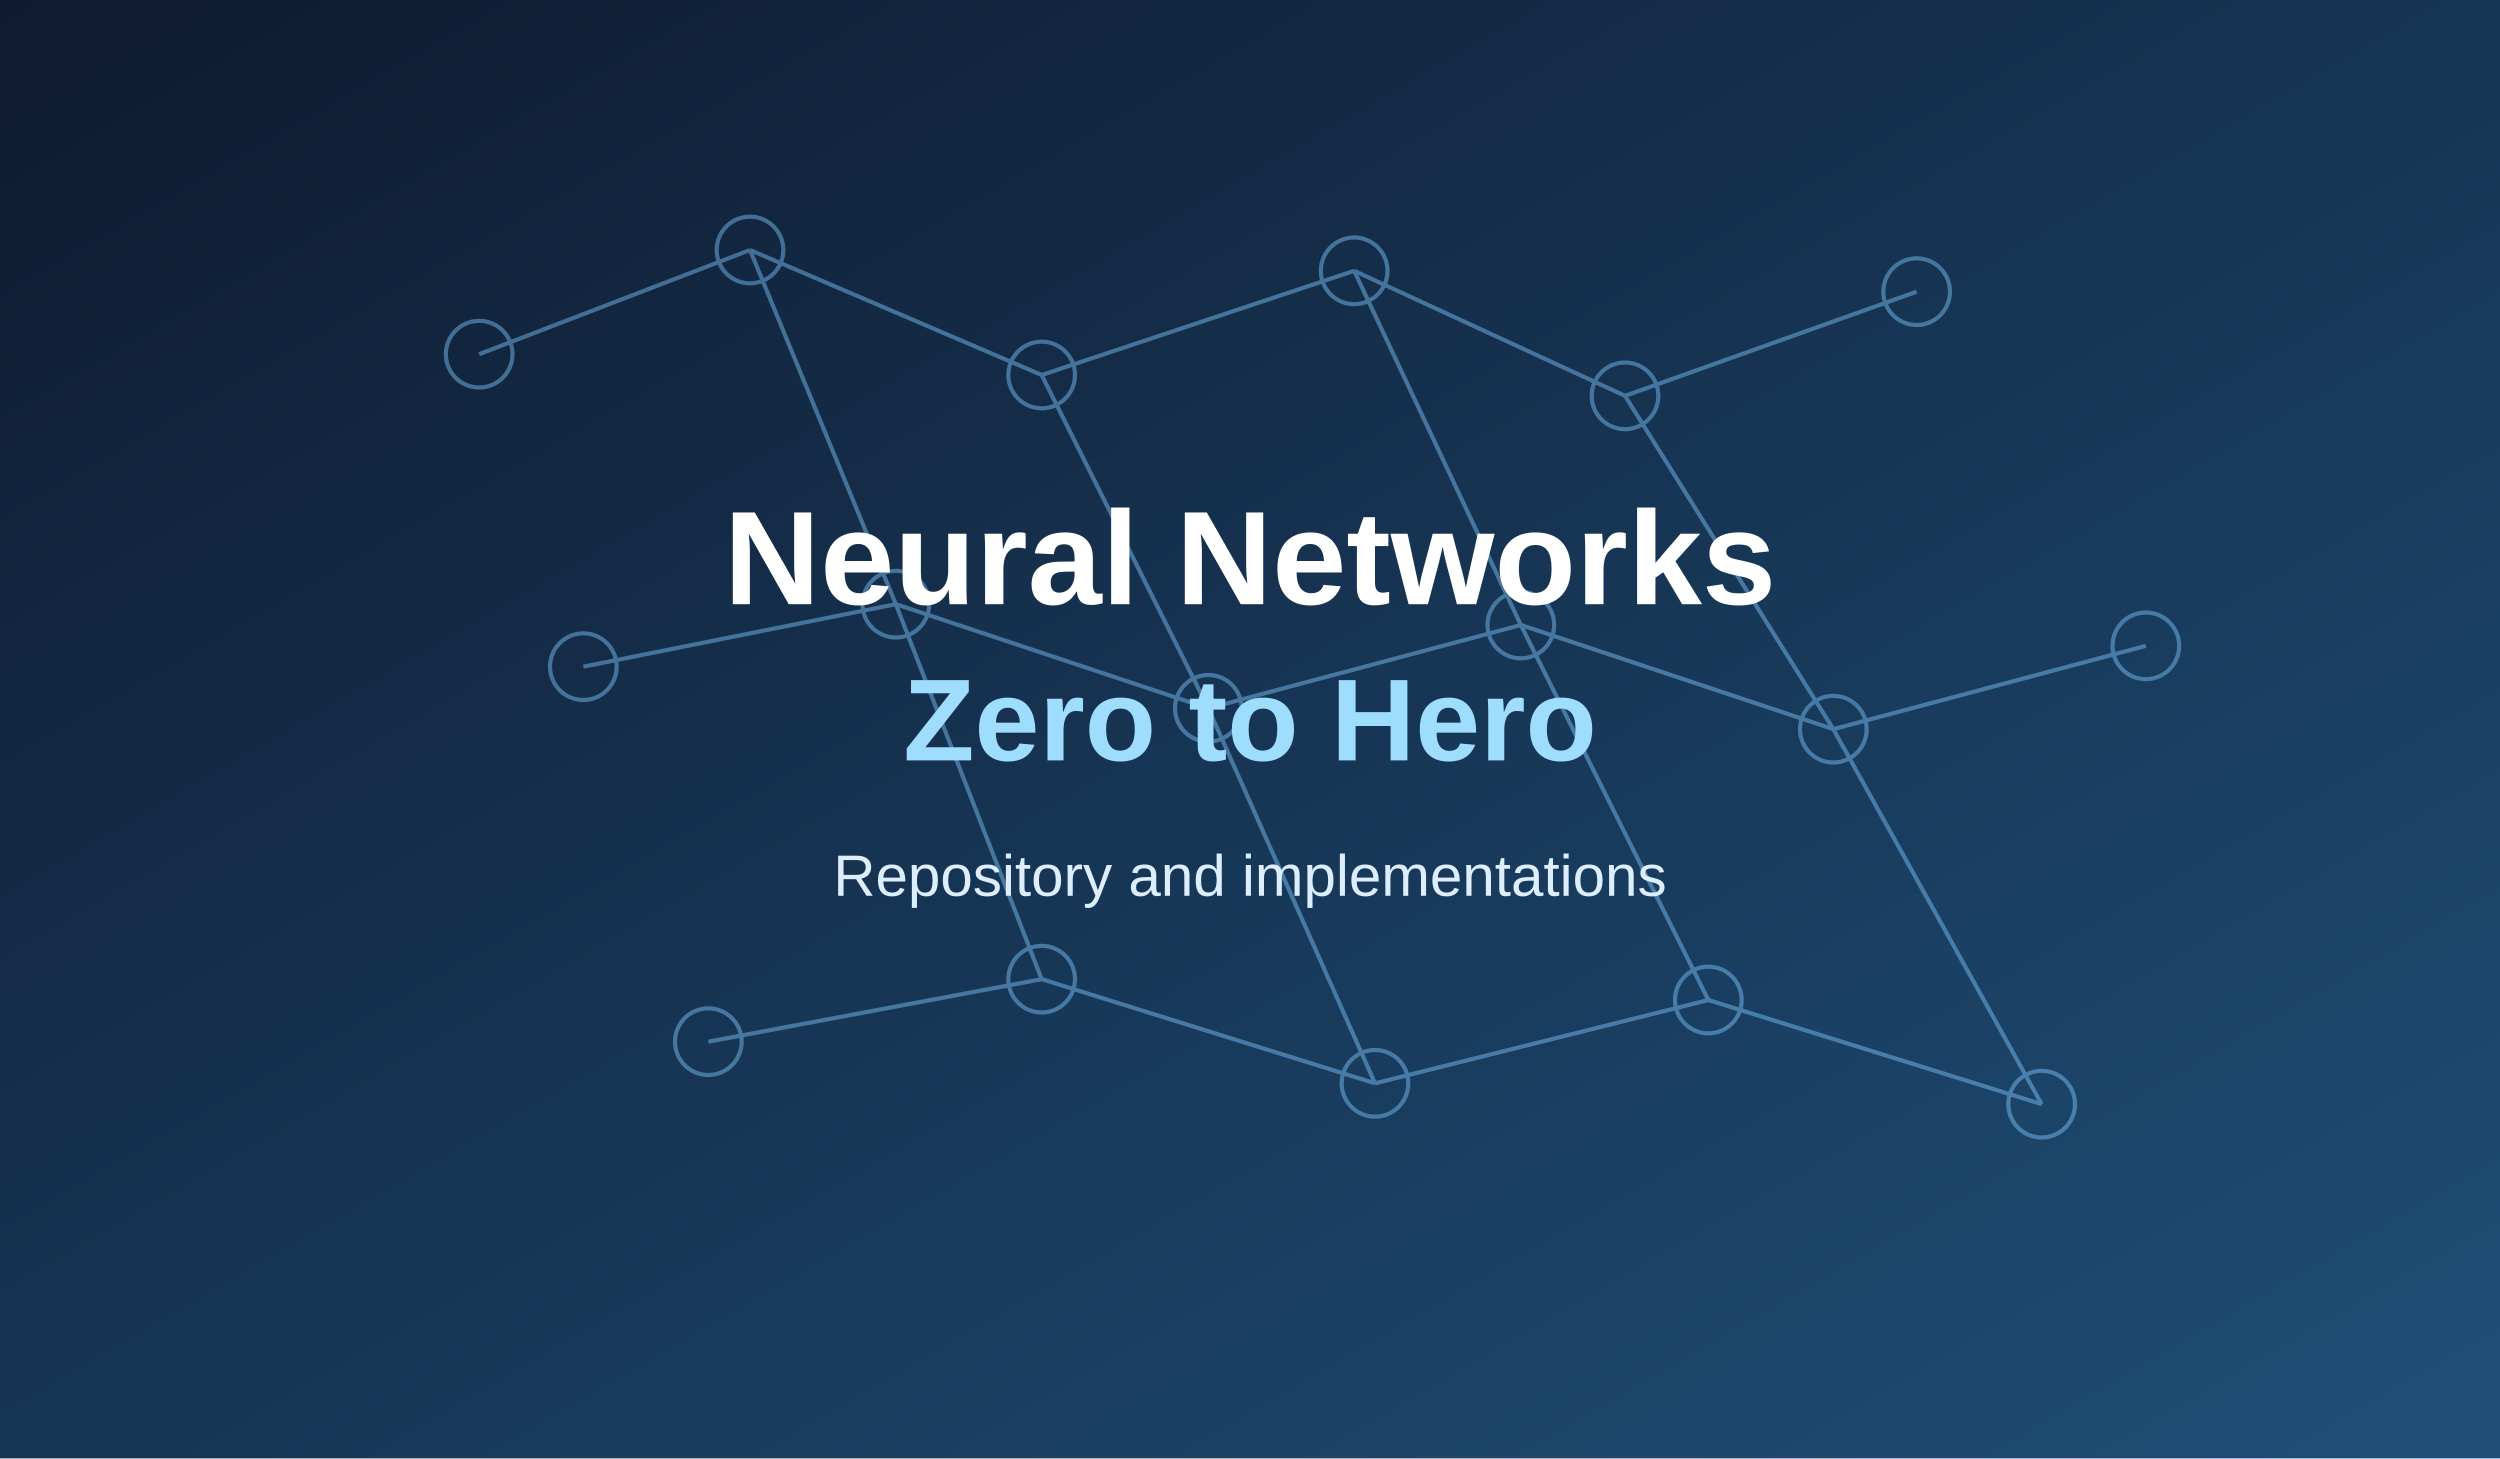
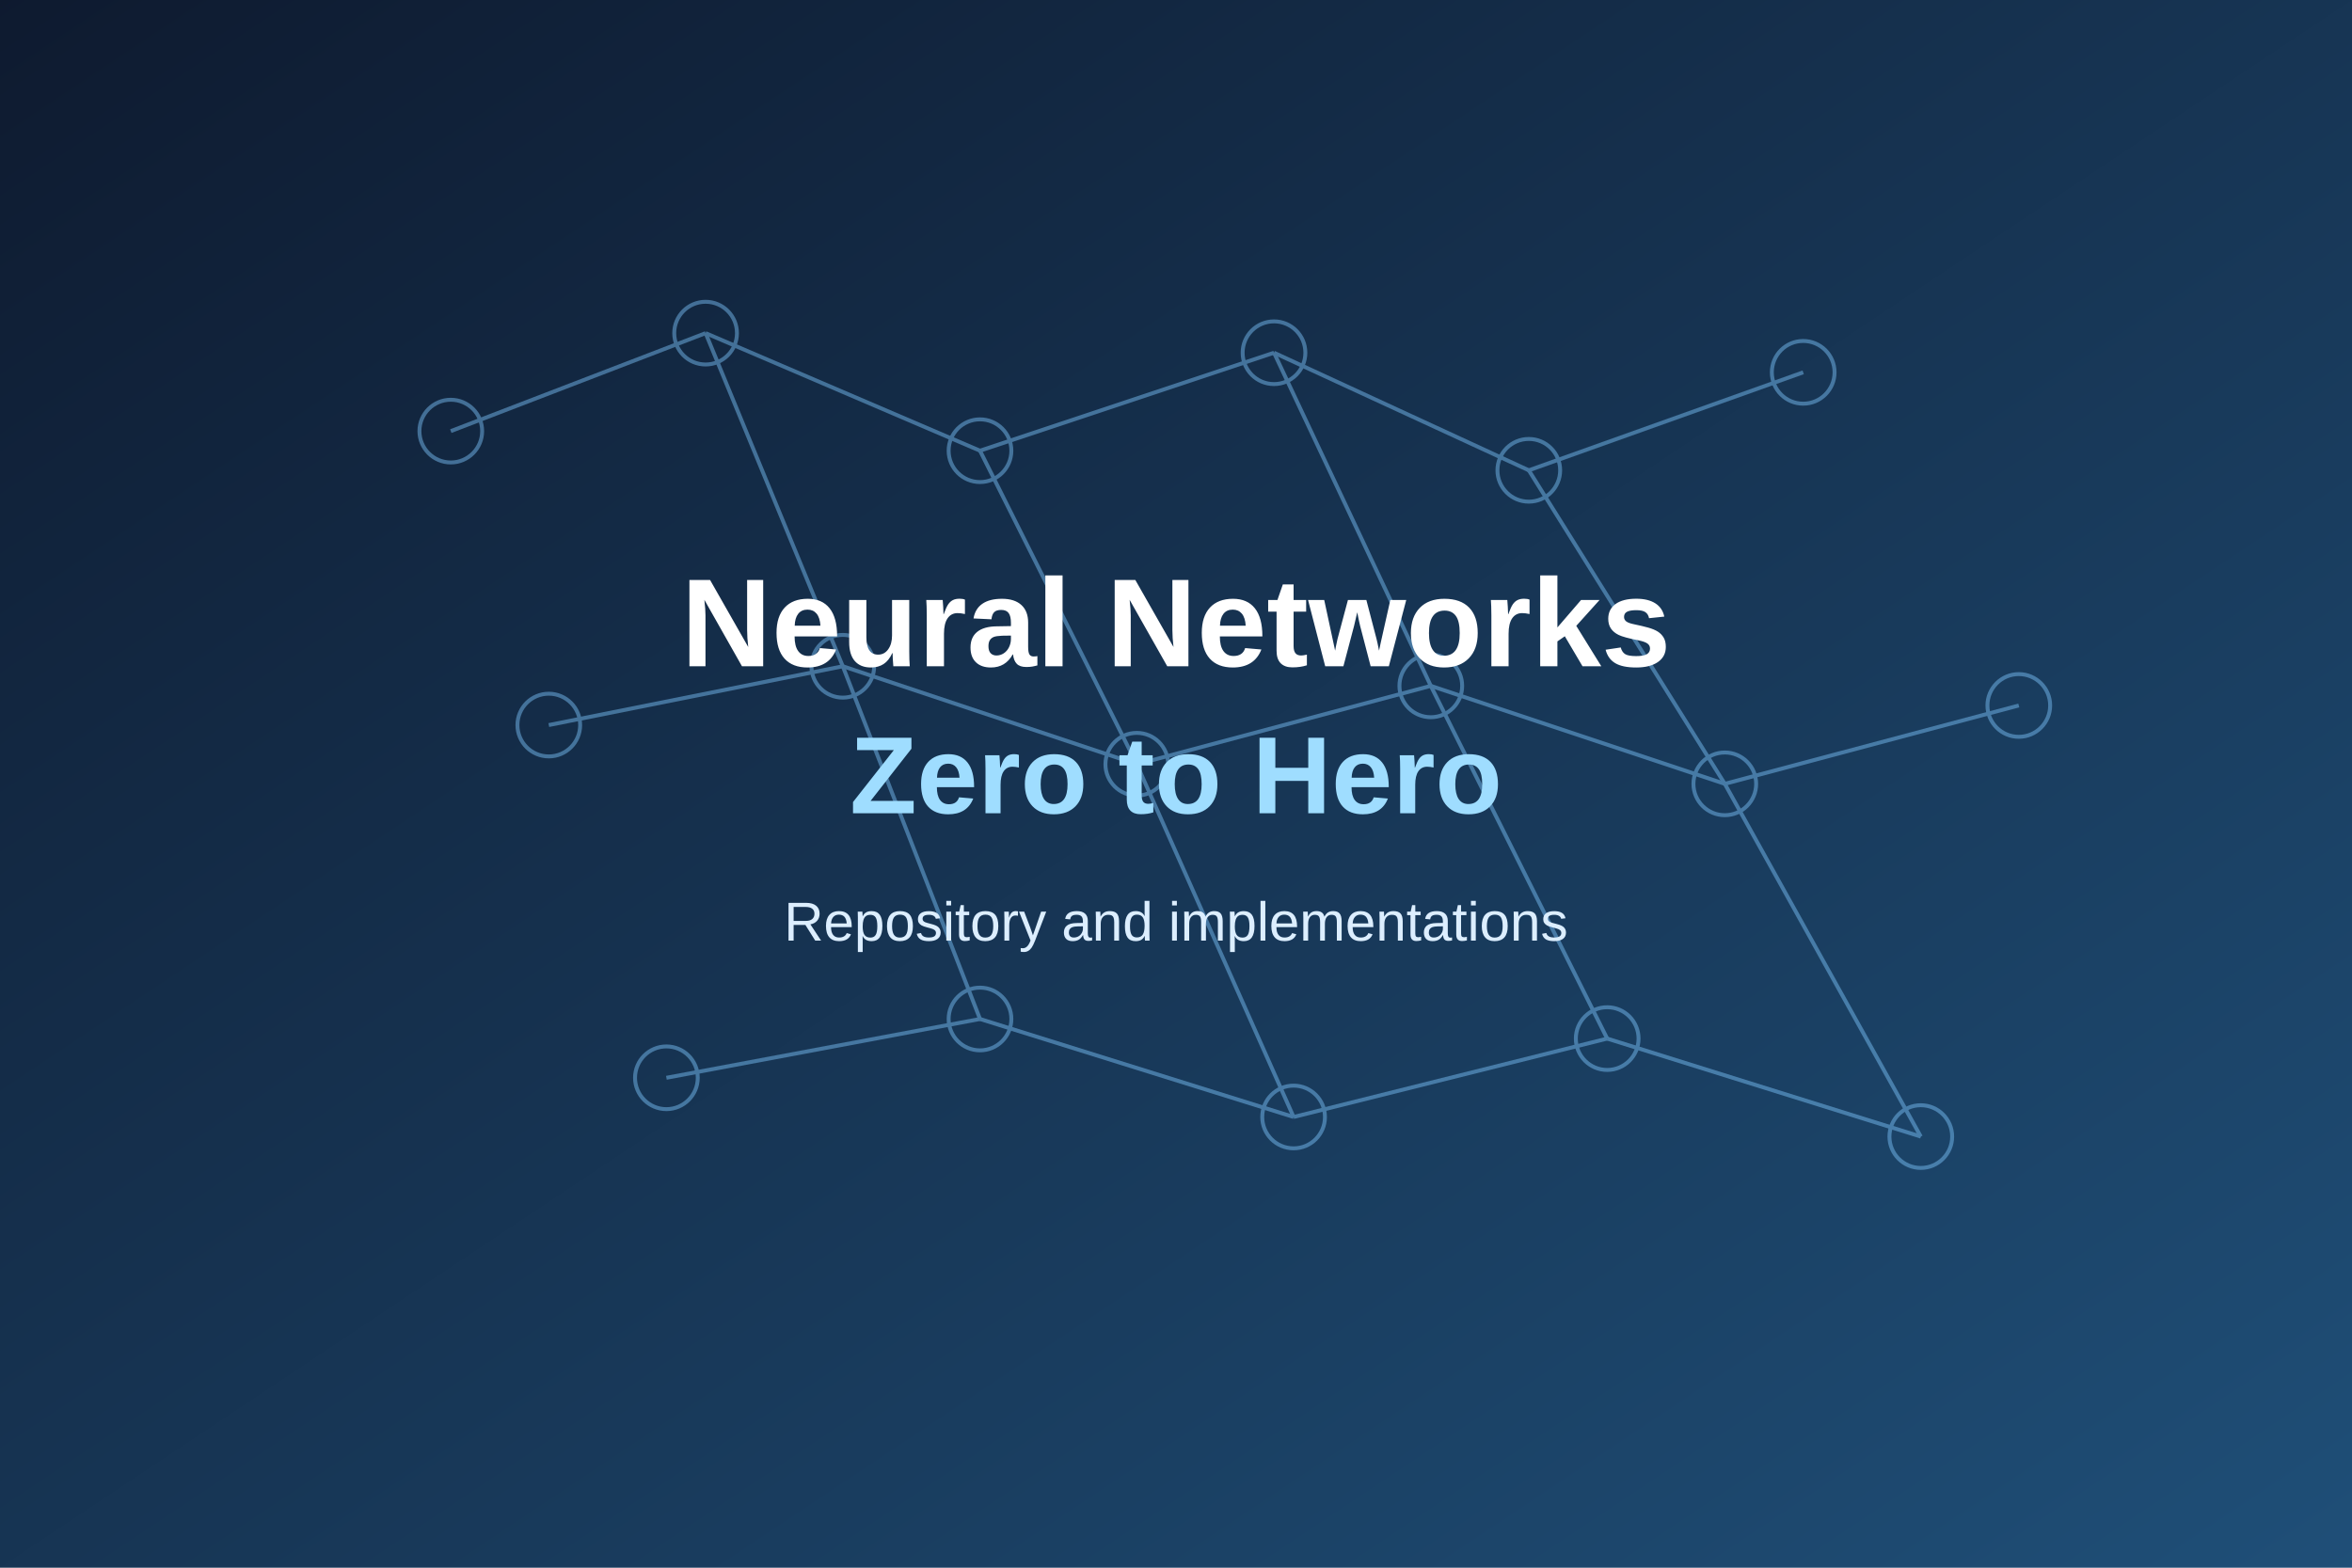
- <svg xmlns="http://www.w3.org/2000/svg" width="1200" height="700" viewBox="0 0 1200 700" role="img" aria-labelledby="title desc">
+ <svg xmlns="http://www.w3.org/2000/svg" width="1200" height="800" viewBox="0 -50 1200 800" role="img" aria-labelledby="title desc">
  <defs>
    <linearGradient id="bg" x1="0" y1="0" x2="1" y2="1">
      <stop offset="0%" stop-color="#0e1a2f" />
      <stop offset="100%" stop-color="#1f4f78" />
    </linearGradient>
  </defs>
-   <rect width="1200" height="700" fill="url(#bg)" />
+   <rect y="-50" width="1200" height="800" fill="url(#bg)" />
  <g fill="none" stroke="#7ec8ff" stroke-width="2" opacity="0.45">
    <circle cx="230" cy="170" r="16" />
    <circle cx="360" cy="120" r="16" />
    <circle cx="500" cy="180" r="16" />
    <circle cx="650" cy="130" r="16" />
    <circle cx="780" cy="190" r="16" />
    <circle cx="920" cy="140" r="16" />
    <circle cx="280" cy="320" r="16" />
    <circle cx="430" cy="290" r="16" />
    <circle cx="580" cy="340" r="16" />
    <circle cx="730" cy="300" r="16" />
    <circle cx="880" cy="350" r="16" />
    <circle cx="1030" cy="310" r="16" />
    <circle cx="340" cy="500" r="16" />
    <circle cx="500" cy="470" r="16" />
    <circle cx="660" cy="520" r="16" />
    <circle cx="820" cy="480" r="16" />
    <circle cx="980" cy="530" r="16" />
    <line x1="230" y1="170" x2="360" y2="120" />
    <line x1="360" y1="120" x2="500" y2="180" />
    <line x1="500" y1="180" x2="650" y2="130" />
    <line x1="650" y1="130" x2="780" y2="190" />
    <line x1="780" y1="190" x2="920" y2="140" />
    <line x1="280" y1="320" x2="430" y2="290" />
    <line x1="430" y1="290" x2="580" y2="340" />
    <line x1="580" y1="340" x2="730" y2="300" />
    <line x1="730" y1="300" x2="880" y2="350" />
    <line x1="880" y1="350" x2="1030" y2="310" />
    <line x1="340" y1="500" x2="500" y2="470" />
    <line x1="500" y1="470" x2="660" y2="520" />
    <line x1="660" y1="520" x2="820" y2="480" />
    <line x1="820" y1="480" x2="980" y2="530" />
    <line x1="360" y1="120" x2="430" y2="290" />
    <line x1="500" y1="180" x2="580" y2="340" />
    <line x1="650" y1="130" x2="730" y2="300" />
    <line x1="780" y1="190" x2="880" y2="350" />
    <line x1="430" y1="290" x2="500" y2="470" />
    <line x1="580" y1="340" x2="660" y2="520" />
    <line x1="730" y1="300" x2="820" y2="480" />
    <line x1="880" y1="350" x2="980" y2="530" />
  </g>
  <text x="600" y="290" text-anchor="middle" fill="#ffffff" font-family="Arial, sans-serif" font-size="64" font-weight="700">
    Neural Networks
  </text>
  <text x="600" y="365" text-anchor="middle" fill="#9fddff" font-family="Arial, sans-serif" font-size="56" font-weight="700">
    Zero to Hero
  </text>
  <text x="600" y="430" text-anchor="middle" fill="#dceeff" font-family="Arial, sans-serif" font-size="28">
    Repository and implementations
  </text>
</svg>
